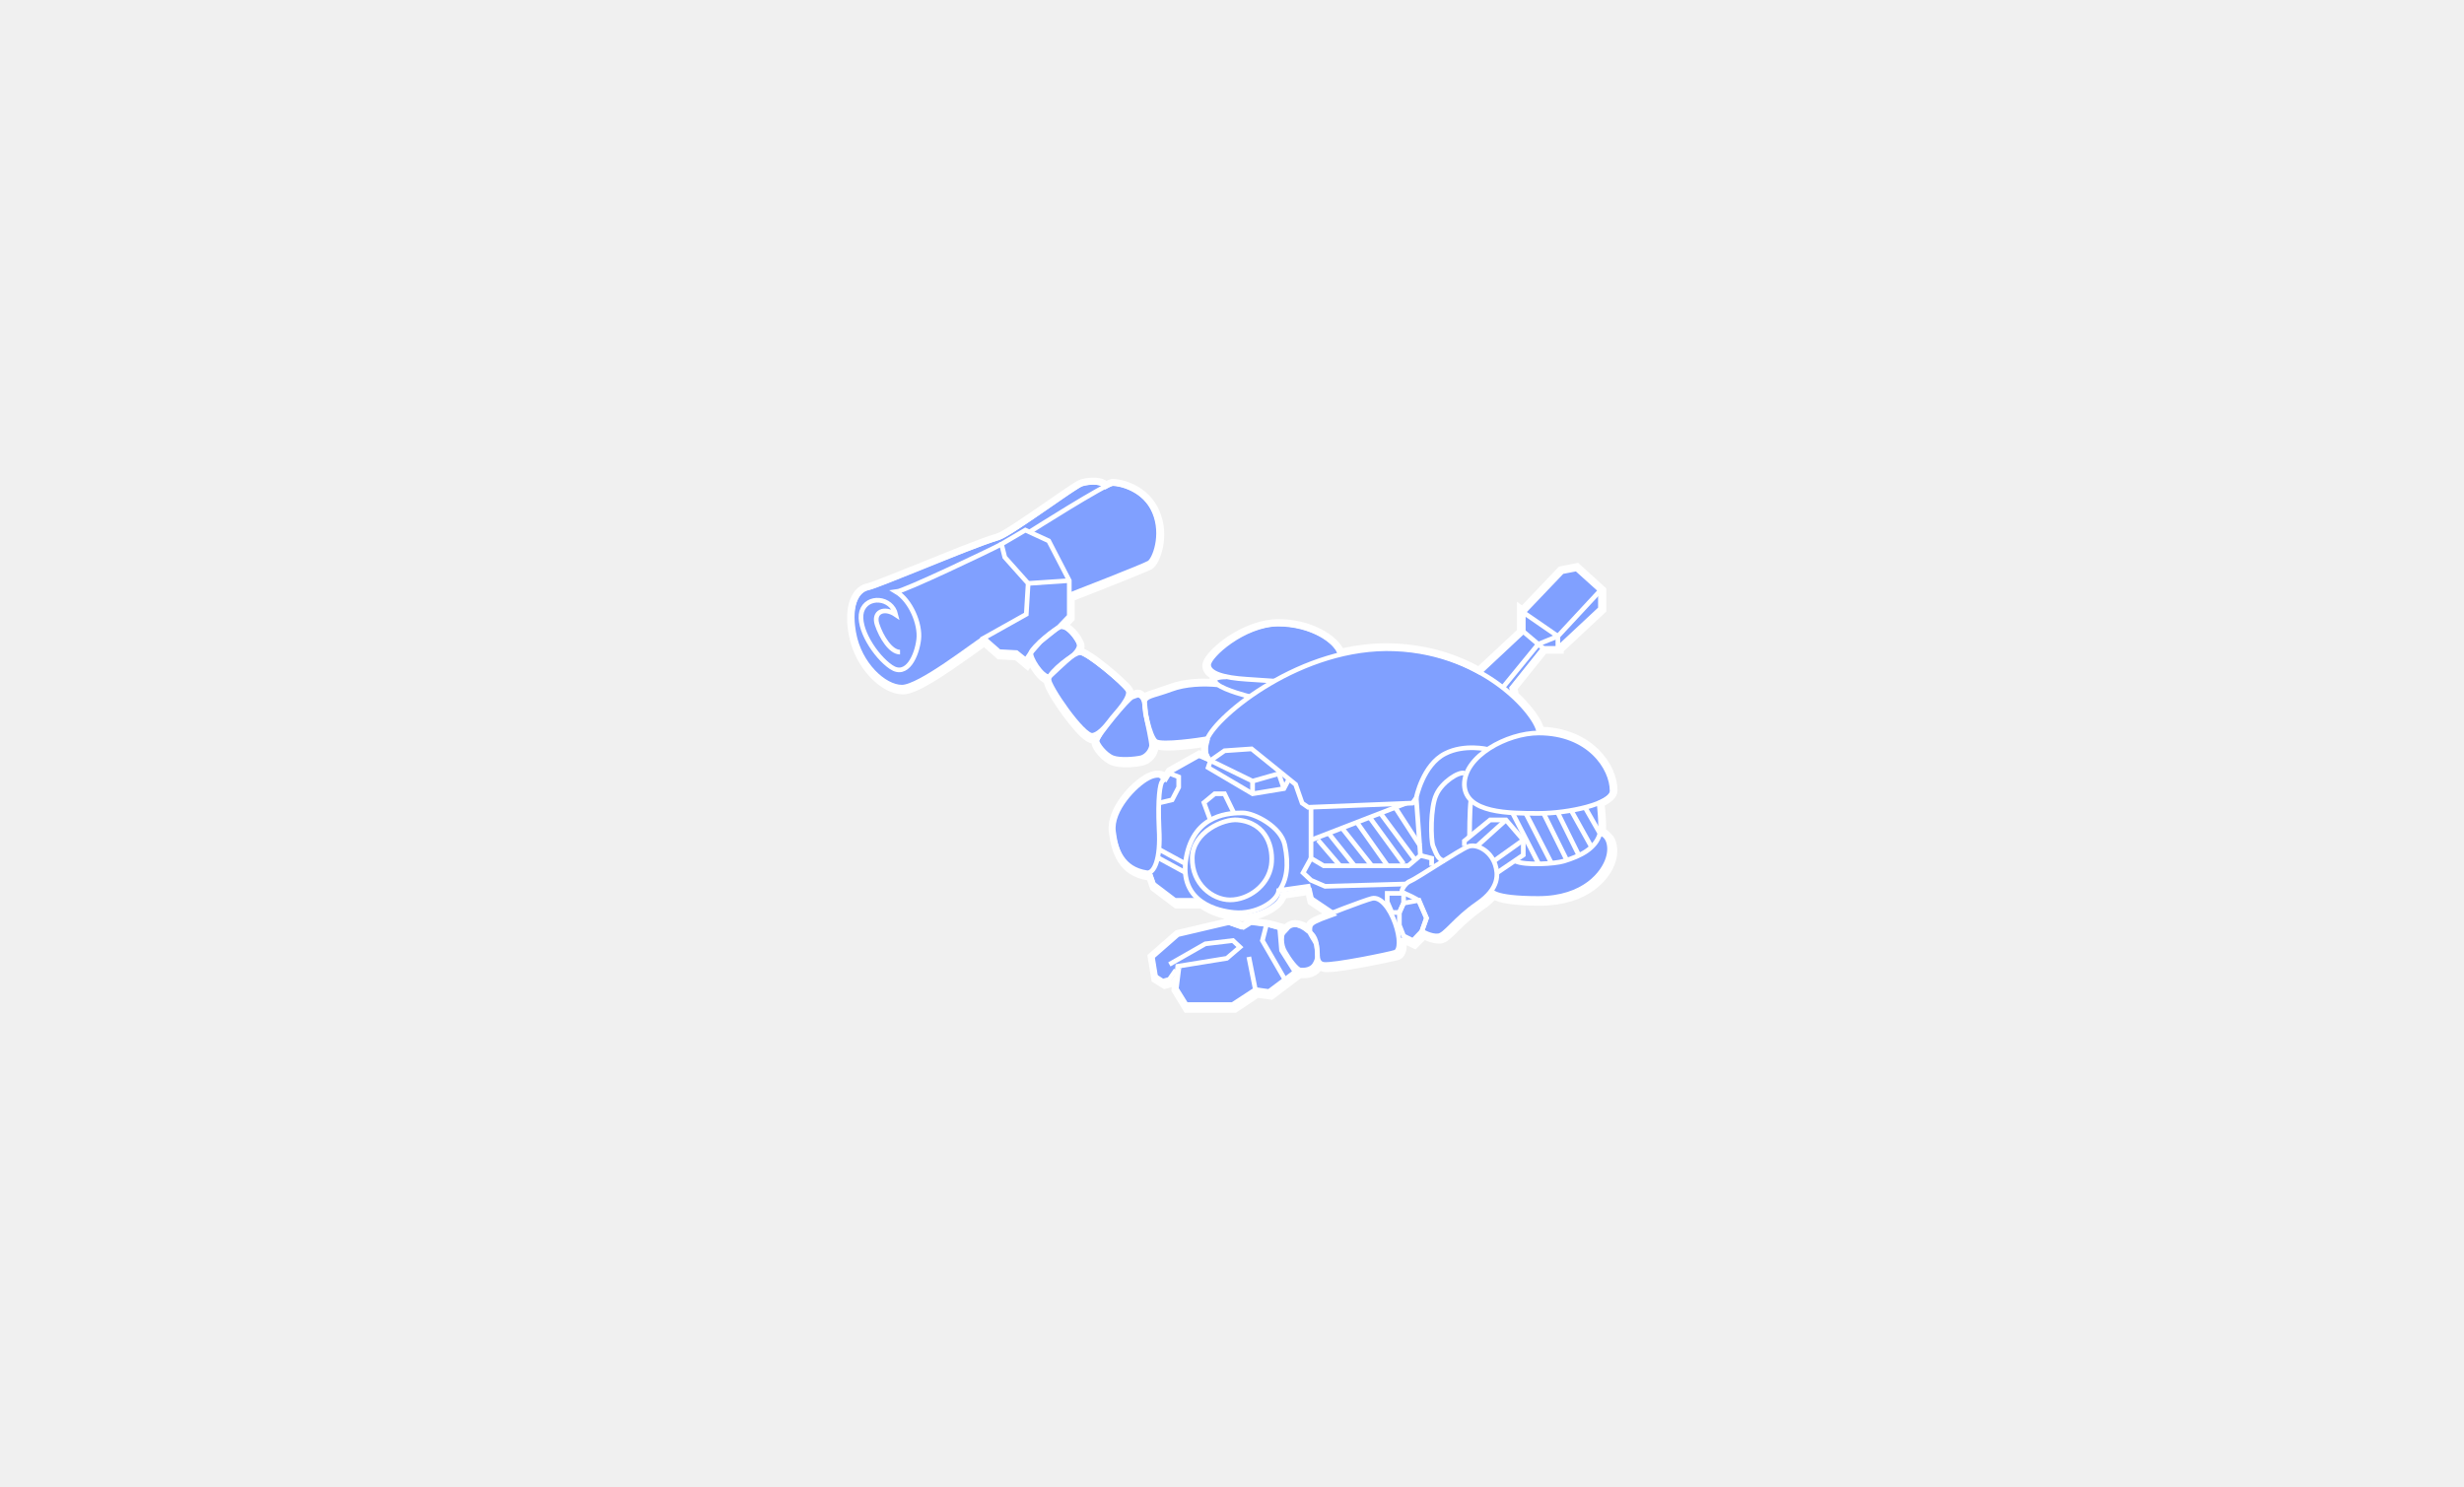
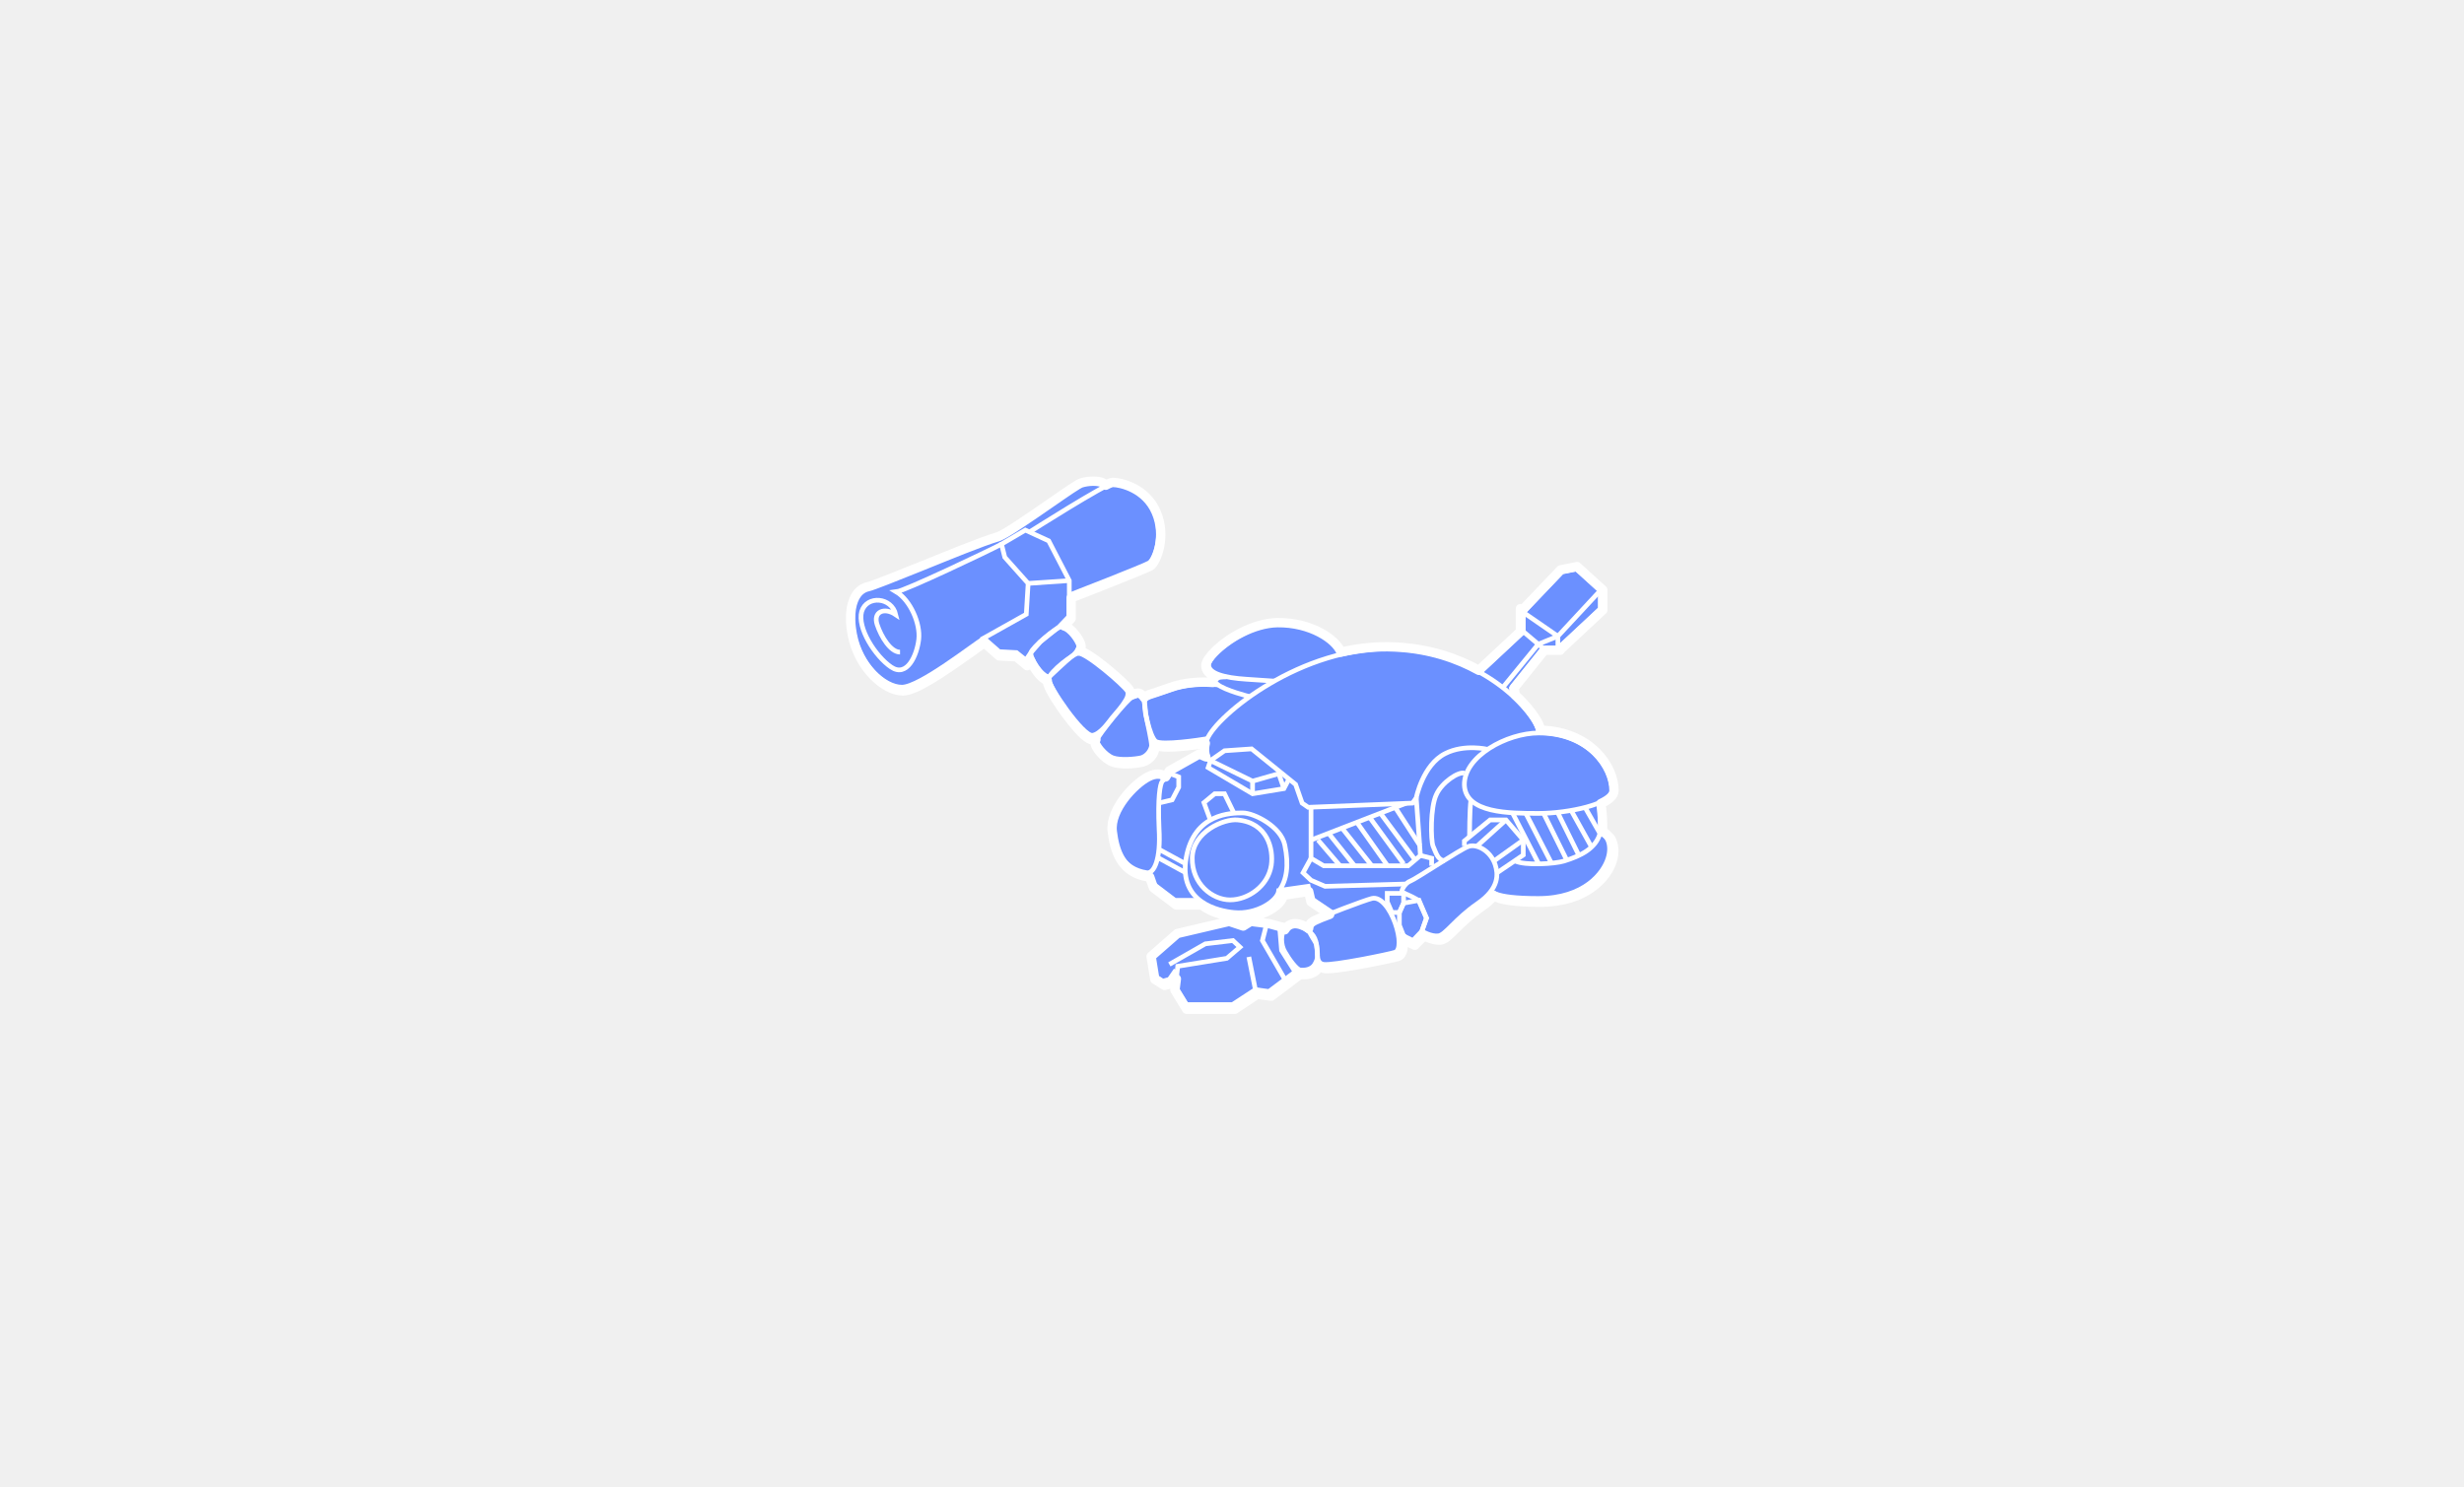
<svg id="bp-329" viewBox="0 0 527 318">
  <style type="text/css">
- 	.st0{fill:#80a0ff;stroke:#fff;stroke-width:1.5;stroke-miterlimit:10;}
+ 	.st0{fill:#6b90ff;stroke:#fff;stroke-width:2;stroke-miterlimit:10;stroke-linejoin:round;}
	.st1{fill:none;stroke:#fff;stroke-miterlimit:10;}
</style>
  <g>
    <path class="st0" d="M342.7,177.9c0.2-1.6-0.1-4.8-0.3-6c1.7-0.8,2.8-1.7,2.8-2.8c0-5.1-5-12.6-15.7-12.9c-0.2-1.4-1.6-3.5-3.6-5.7   c-0.4-0.4-1-1.1-1.8-1.8l-0.3-1.5l6.5-8.1h3.4V139l9.1-8.5v-4.3l-5.5-5l-3.5,0.7l-8.2,8.6l-0.4-0.3v4.9l-8.9,8.3   c-4.5-2.5-10.6-4.7-18.1-5c-3.9-0.2-7.8,0.3-11.4,1.1c-1.1-2.8-6.5-6.4-13.6-6.3c-5.1,0.1-10.6,3.3-13.6,6.4   c-0.8,0.8-1.7,2-1.7,2.8c0,1,0.7,1.8,2.1,2.4c-0.4,0.2-0.6,0.4-0.6,0.6c-0.1,0.2-0.1,0.4,0,0.6c-2.4-0.2-5.9-0.1-9.2,1.1   c-1.1,0.4-2.1,0.7-2.9,1c-1.2,0.4-2.1,0.6-2.6,1.1c-0.1-0.2-0.2-0.3-0.3-0.4c-0.8-0.8-1.3-0.5-1.9-0.3c-0.2,0.1-0.3,0.1-0.6,0.2   c0,0-0.1,0.1-0.2,0.1c0.1-0.5,0.1-0.9-0.2-1.3c-0.9-1.4-8.8-8.2-10.6-8.2c0,0,0,0,0,0c0.2-0.4,0.4-0.9,0.3-1.3   c-0.2-1-2-3.7-3.6-4.1l1.5-1.6v-4.4c2.7-1,15.8-6.2,16.9-6.8c1.4-0.9,3.5-6.4,1.3-11.5c-2.2-5.2-7.6-6.4-9.3-6.4   c-0.2,0-0.8,0.2-1.5,0.6c-0.1-0.1-0.2-0.3-0.4-0.4c-1.2-0.7-3.5-0.5-4.8-0.1c-0.7,0.2-3,1.8-6.9,4.5c-4.2,2.9-9.4,6.5-10.9,7   c-3.7,1.1-10.7,4-16.9,6.5c-5.2,2.1-10,4-10.9,4.2c-1,0.2-1.9,0.8-2.5,1.7c-0.9,1.3-1.8,3.9-0.9,8.6c1.3,6.9,6.8,12,10.8,12   c0,0,0,0,0,0c2.8,0,8.7-4.1,14.5-8.2c1.3-0.9,2.3-1.7,2.9-2.1l3.2,2.8l3.7,0.2l2.3,1.9l0.7-1.1c0.4,0.9,1,1.9,1.5,2.5   c0.5,0.7,1.3,1.5,2.1,1.8c-0.2,1.6,5,9,7.7,11.5c0.9,0.8,1.5,1.2,2.1,1.2c0.1,0,0.1,0,0.2,0c0.1,0,0.3-0.1,0.4-0.1   c-0.1,0.2-0.2,0.4-0.2,0.5c-0.1,1.2,2.1,3.7,3.8,4.3c0.8,0.3,1.8,0.4,2.9,0.4c1.4,0,2.7-0.2,3.5-0.4c1.5-0.4,2.5-1.8,2.6-3   c0-0.2,0-0.4,0-0.7c0.1,0,0.1,0.1,0.2,0.1c0.4,0.3,1.4,0.4,2.7,0.4c2.6,0,6.3-0.5,7.9-0.8c-0.3,1.2-0.2,2.2,0.1,2.9l-1.4-0.6   l-6.4,3.6l-0.8,1.3c-0.7-0.7-2.1-0.9-3.8,0c-2.9,1.5-8.2,7-7.6,11.7c0.5,4.1,1.9,8.9,7.8,9.7c0.1,0,0.1,0,0.2,0c0,0,0,0,0,0   l0.8,2.3l4.9,3.7h5.4c2.4,1.8,5.5,2.4,7.4,2.6c0.4,0,0.8,0.1,1.2,0.1c3.1,0,5.8-1.3,7.3-2.5c0.9-0.7,1.4-1.5,1.6-2.3l5.4-0.8   l0.5,2.2l4,2.7c-1.4,0.5-2.6,1-3.2,1.3c-0.6,0.3-1.1,0.7-1.2,1.2c0,0.2-0.1,0.3-0.1,0.5c-1.1-0.7-2.3-1.1-3.2-1   c-0.7,0.1-1.3,0.4-1.7,1c-0.1,0.1-0.1,0.2-0.2,0.3l0-0.4l-3.3-0.9l-4-0.5l-1.6,1l-3-1l-11.1,2.6l-5.6,4.9l0.8,4.9l2.1,1.3l1.8-0.5   l0.7-0.9l-0.3,2.4l2.5,4.1h10.3l4.8-3.2l3,0.4l6.1-4.6l-0.2-0.3c0.2,0.1,0.4,0.2,0.6,0.3c0.2,0,0.3,0,0.5,0c1.1,0,2.5-0.4,3.1-1.5   c0.1-0.2,0.2-0.3,0.2-0.4c0.3,0.3,0.6,0.5,1.2,0.6c0.1,0,0.3,0,0.6,0c3.2,0,14.1-2.3,15-2.6c1.1-0.4,1.3-2.1,1-4l0.1,0.4l2.5,1.2   l2-2c0.6,0.3,1.9,0.9,3.1,0.9c0.1,0,0.2,0,0.4,0c0.9-0.1,1.8-1,3.2-2.4c1.3-1.3,3.1-3,5.5-4.7c1.2-0.8,2.1-1.6,2.7-2.4   c1.2,0.9,4.7,1.4,9.9,1.4c10,0,14.4-5.5,15.4-8.8c0.6-1.8,0.4-3.6-0.3-4.8C343.7,178.5,343.3,178.1,342.7,177.9z" />
  </g>
  <g>
    <path class="st1" d="M329.1,156.8c-6.8,0-16,5-15.9,11.1c0.2,6.1,9.6,6.1,15.9,6.1s15.7-2,15.7-4.8   C344.8,164.2,339.8,156.8,329.1,156.8z" />
    <path class="st1" d="M319.8,185c0.6,1.9,1,5-3.8,8.3c-4.8,3.3-6.9,6.8-8.4,6.9c-1.5,0.2-3.5-1-3.5-1l1-2.8l-1.7-3.8   c0,0-2.5-1.5-3.3-1.5s0.2-2.1,1.5-2.6s10.7-6.8,12.4-7.4C315.7,180.4,318.8,181.9,319.8,185z" />
    <polyline class="st1" points="320.2,186.7 325.8,182.9 325.8,179.7 322.1,175.4 318.7,175.4 313.2,179.9 313.2,181  " />
    <line class="st1" x1="315.9" y1="181" x2="322.1" y2="175.4" />
    <line class="st1" x1="319.5" y1="184.2" x2="325.8" y2="179.7" />
    <path class="st1" d="M324.1,184.2c2.1,1,8.5,0.6,10.4,0c3.6-1.1,6.8-2.7,7.7-5.9c0.4-1.5-0.2-6.6-0.2-6.6" />
    <path class="st1" d="M314.6,171.1c-0.3,2.1-0.3,8-0.3,8" />
    <path class="st1" d="M329.1,156.8c0.2-3-10.8-17.2-30.8-18c-19.9-0.8-38.1,14.3-40.1,19.3c-1.2,3.1,0.7,4.6,0.7,4.6l3-2.1l5.8-0.4   l9.4,7.6l1.4,4l1.3,0.9l22.3-0.9l0.8-1.1c0,0,1.4-7.1,6.2-9.5c4.1-2.1,9.1-0.9,9.1-0.9" />
    <polyline class="st1" points="280.4,172.6 280.4,183.6 283.1,185.2 301.2,185.2 303.8,183 302.9,170.6  " />
    <path class="st1" d="M313.2,165.4c-1.2-0.4-4.8,1.9-6,4.6c-1.3,2.7-1.2,9.7-0.7,11c0.6,1.3,1,3.1,2.5,3.1" />
    <polyline class="st1" points="280.4,183.6 278.7,186.7 280.4,188.3 283.4,189.6 300.8,189.1  " />
    <polyline class="st1" points="303.8,183 306.2,183.6 306.2,185.2  " />
    <polyline class="st1" points="275.7,166.6 274.6,168.7 267.9,169.8 258.4,164.2 258.9,162.7 267.9,167.1 273.5,165.5 274.6,168.7     " />
    <line class="st1" x1="267.9" y1="167.1" x2="267.9" y2="169.8" />
    <polygon class="st1" points="300.2,191.1 296.7,191.1 296.7,192.9 297.7,195.2 299.3,195.2 300.2,193.2  " />
    <polygon class="st1" points="303.5,192.6 300.2,193.2 299.3,195.2 299.3,197.9 300.2,200.2 302.2,201.2 304.1,199.2 305.1,196.4     " />
    <path class="st1" d="M293.4,192.2c1.9-0.5,3.9,2.2,5,5.3s1.1,5.8,0,6.2s-13.3,2.9-15.3,2.6c-2-0.3-1-3.2-1.7-4.6   c-0.7-1.4-2.8-3.7-0.6-4.7C283.1,195.9,291.8,192.6,293.4,192.2z" />
    <path class="st1" d="M279.8,199.2c-1.8-1.6-4.1-2-5-0.7c-0.9,1.3-0.9,3.6,0,5.1c0.9,1.6,2.5,3.8,3.3,3.9c0.8,0.1,2.4,0,3.1-1.2   c0.7-1.2,0.7-1.8,0.4-4.1C281.3,199.8,279.8,199.2,279.8,199.2z" />
    <polyline class="st1" points="250.1,206.3 257.8,201.9 263.7,201.2 265.2,202.6 262.4,205 251.9,206.7 251.4,211.2 253.7,214.9    263.6,214.9 268.5,211.7 267.1,204.7  " />
    <polyline class="st1" points="268.5,211.7 271.4,212.1 277,207.9 274.1,203.3 273.7,198.5 270.9,197.7 267.1,197.2 265.4,198.3    262.4,197.2 251.5,199.8 246.3,204.4 247,208.8 248.7,209.9 250.1,209.5 251.5,207.5  " />
    <polyline class="st1" points="270.9,197.7 270,201.2 274.8,209.5  " />
    <path class="st1" d="M284.9,195.2l-4.6-3.1l-0.5-2.5l-6.3,0.9c-0.2,2.2-4.8,5.2-9.6,4.7c-3.1-0.3-11.9-2-10.2-11.7   c1.7-9.6,9.7-9.6,12.1-9.6s8.2,2.9,9,6.9c0.9,4.3,0.4,7.5-1.2,9.7" />
    <path class="st1" d="M264.7,175.4c-2.9-0.3-9.6,2.5-9.7,8.1c-0.1,5.6,4.3,9,8.1,9s8.1-2.9,8.8-7.4   C272.4,181.6,271.1,176,264.7,175.4z" />
    <path class="st1" d="M245.3,186.7c1.5,0.2,3-2.8,2.6-9.4c-0.3-6.6,0.2-9.6,0.7-10.2c0.6-0.6-0.7-2.3-3.4-0.8   c-2.7,1.4-7.9,6.8-7.3,11.2C238.6,181.8,240,185.9,245.3,186.7z" />
    <polyline class="st1" points="245.8,186.6 246.7,189.1 251.3,192.6 256.7,192.6  " />
    <line class="st1" x1="247.9" y1="183.6" x2="253.6" y2="186.7" />
    <line class="st1" x1="247.9" y1="181.7" x2="253.6" y2="184.8" />
    <polyline class="st1" points="248.7,167.1 250.1,164.9 256.2,161.5 258.9,162.7  " />
    <polyline class="st1" points="316.5,143.8 325.8,135.1 325.8,131 333.2,136.1 333.2,138.7 330.1,138.7 323.3,147.2 323.7,149  " />
    <polyline class="st1" points="321.4,147.1 329,137.8 333.2,136.1 342.3,126.3  " />
    <polyline class="st1" points="325.8,135.1 329,137.8 330.1,138.7  " />
    <polyline class="st1" points="325.8,131 334.1,122.3 337.2,121.7 342.3,126.3 342.3,130.2 333.2,138.7  " />
    <path class="st1" d="M286.6,140c-0.5-2.7-6-6.5-13.3-6.5c-7.3,0.1-14.8,6.8-14.8,8.7s3.4,2.8,8.1,3.1s5.9,0.4,5.9,0.4" />
    <path class="st1" d="M262.3,144.8c-1.7,0-3.4,0.3-1.9,1.6c1.6,1.3,6.8,2.6,6.8,2.6" />
    <path class="st1" d="M260.5,146.5c-3-0.3-6.9-0.2-10.1,1c-3.2,1.2-5,1.3-5.5,2.3c-0.5,1,1,7.9,2.3,8.8c1.3,0.9,9.4-0.3,11.1-0.6" />
    <path class="st1" d="M245,152.6c0.5,2.4,1.3,6,1.3,6.9c-0.1,0.9-0.9,2.2-2.2,2.6c-1.3,0.3-4.5,0.6-6.1,0c-1.6-0.6-3.5-3-3.4-3.8   s6.6-8.9,7.6-9.2c1-0.3,1.2-0.7,2,0S245,152.6,245,152.6z" />
    <path class="st1" d="M233.7,157.3c-2,0.4-9.6-10.7-9.4-12.1c0.2-1.5,5.3-5.5,6.7-5.6c1.4-0.1,9.3,6.5,10.2,8   c0.9,1.4-2.5,4.9-3.3,5.9C237.1,154.5,235.4,157,233.7,157.3z" />
    <path class="st1" d="M224.4,144.8c-1.6,0-4.2-4.2-3.9-5.2c0.2-1,5.4-5.6,6.7-5.6c1.3,0,3.4,2.8,3.6,3.8c0.2,1-1,2.2-1.8,2.8   S224.4,144.8,224.4,144.8z" />
    <polygon class="st1" points="214.9,119.2 214.2,116.4 219.3,113.4 224.3,115.7 228.7,124.2 228.7,131.8 226.5,134.1 222.5,137.3    220.5,139.6 219.4,141.2 217.4,139.6 213.7,139.4 210.4,136.5 219.5,131.4 219.9,124.8  " />
    <line class="st1" x1="219.9" y1="124.8" x2="228.7" y2="124.2" />
    <path class="st1" d="M228.7,127.3c0,0,16-6.2,17.1-6.9c1.1-0.7,3.2-5.9,1.1-10.9c-2.1-5-7.4-6.1-8.9-6.1   c-1.4,0-17.8,10.4-17.8,10.4" />
    <path class="st1" d="M236.2,104.2c-0.2-1.3-3.2-1.2-4.8-0.7c-1.6,0.5-15.1,10.6-17.8,11.5c-6.9,2.1-25.9,10.3-27.9,10.7   c-2,0.3-4.3,3.1-3.1,9.7c1.2,6.7,6.5,11.6,10.3,11.6s15.3-9.1,17.5-10.4" />
    <path class="st1" d="M214.2,116.4c-2.6,1.4-20.7,10-22.5,10.2c3,1.8,5.2,6.8,4.8,10.2c-0.4,3.4-2.5,8.2-5.9,5.9s-7.3-8.4-6.3-11.9   c1.1-3.5,6.4-3.1,7.3,0.7c-2.5-1.7-4.9-0.6-4,2.1s2.9,5.9,4.9,5.9" />
    <polyline class="st1" points="258.9,175.5 257.5,171.7 259.8,169.8 261.9,169.8 263.9,173.9  " />
    <polyline class="st1" points="248.2,171.7 250.7,171.1 252.1,168.4 252.1,166.2 249.8,165.3  " />
    <line class="st1" x1="280.4" y1="179.7" x2="300.8" y2="171.8" />
    <line class="st1" x1="281.9" y1="179.7" x2="286.6" y2="185.2" />
    <line class="st1" x1="284.2" y1="178.3" x2="289.7" y2="185.2" />
    <line class="st1" x1="287" y1="177.1" x2="293.4" y2="185.2" />
    <line class="st1" x1="290.2" y1="175.9" x2="296.7" y2="185.1" />
    <line class="st1" x1="292.9" y1="174.8" x2="300.2" y2="184.8" />
    <line class="st1" x1="295.2" y1="173.9" x2="302.7" y2="184" />
    <line class="st1" x1="298.4" y1="172.7" x2="303.7" y2="180.9" />
    <line class="st1" x1="323.5" y1="173.9" x2="329.1" y2="184.8" />
    <line class="st1" x1="326.3" y1="173.9" x2="331.8" y2="184.6" />
    <line class="st1" x1="330.1" y1="173.9" x2="335.1" y2="184" />
    <line class="st1" x1="333.2" y1="173.9" x2="337.7" y2="183" />
    <line class="st1" x1="336" y1="173.3" x2="340.4" y2="181.2" />
    <path class="st1" d="M339,172.7l3.2,5.6c1.7,0.2,2.6,2.7,1.7,5.4c-0.9,2.9-4.9,8.5-14.9,8.5s-10-1.7-10-1.7" />
  </g>
</svg>
